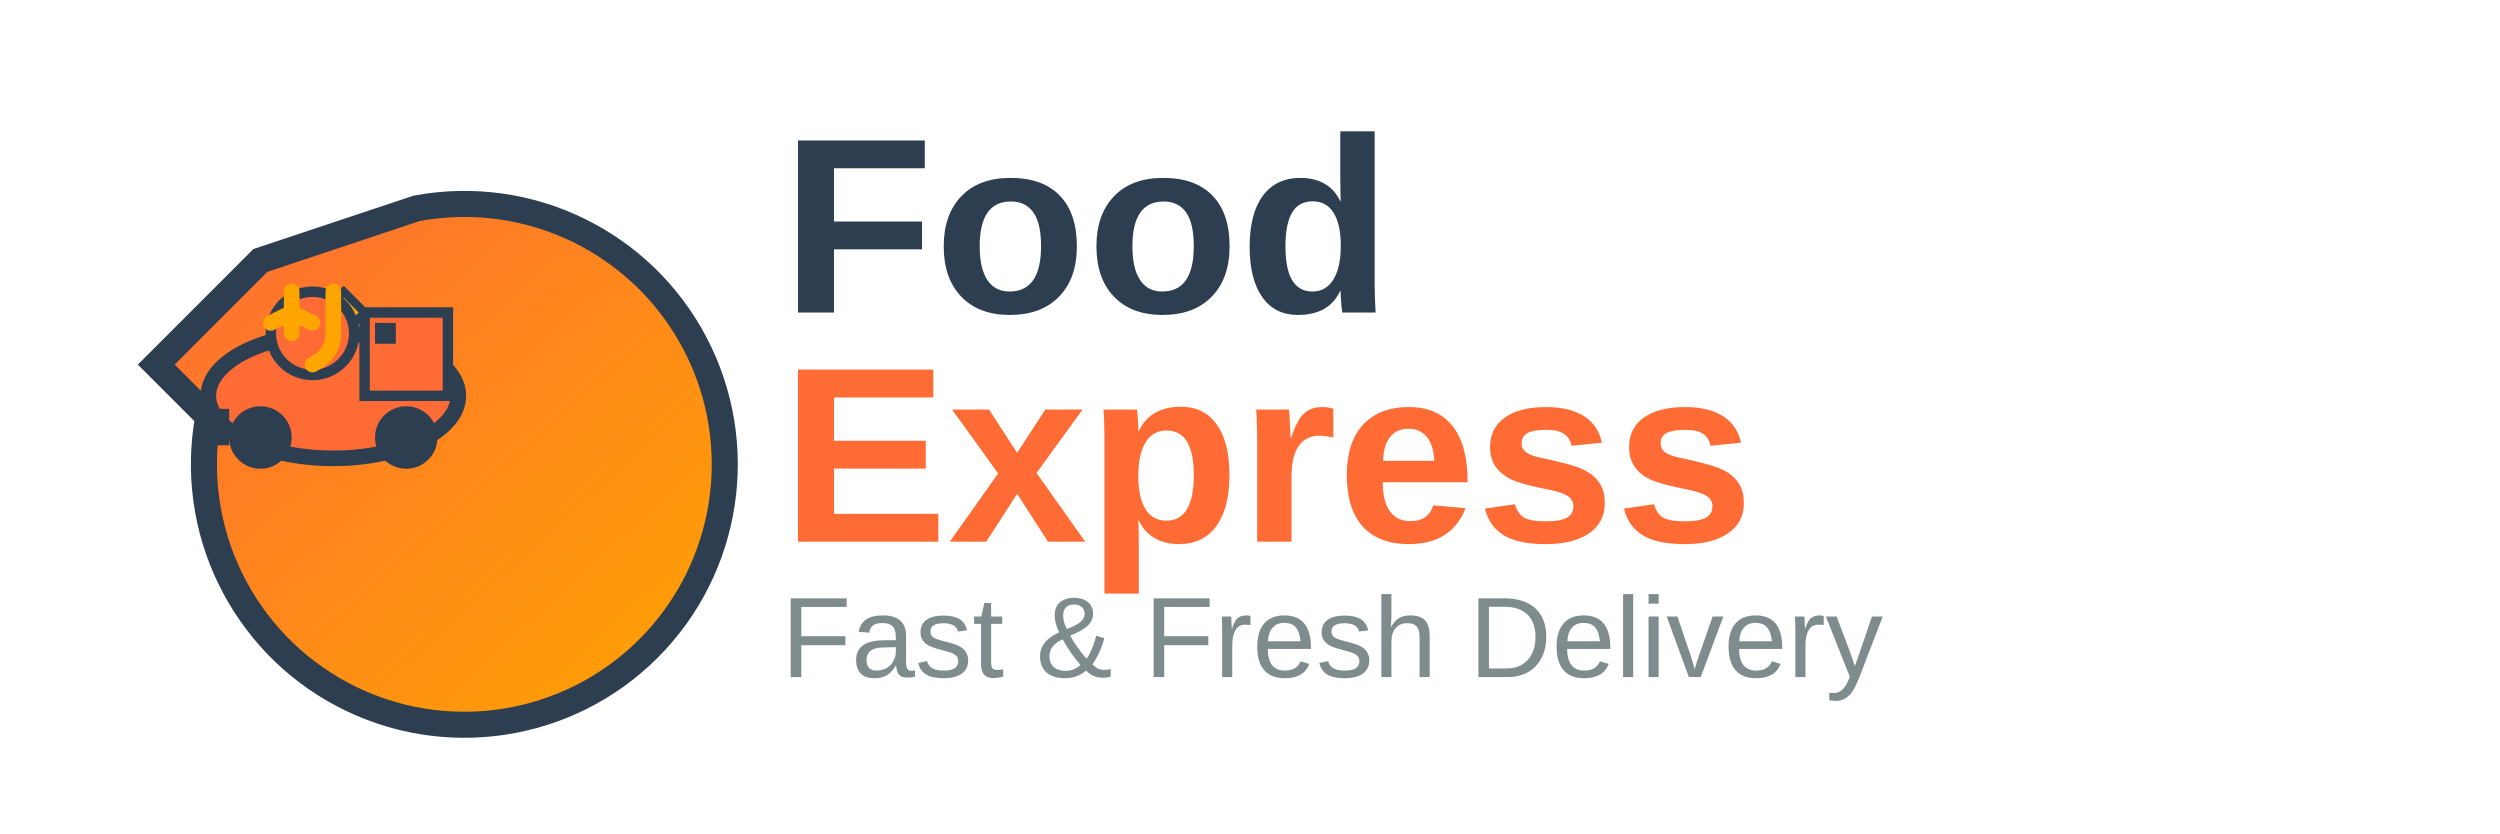
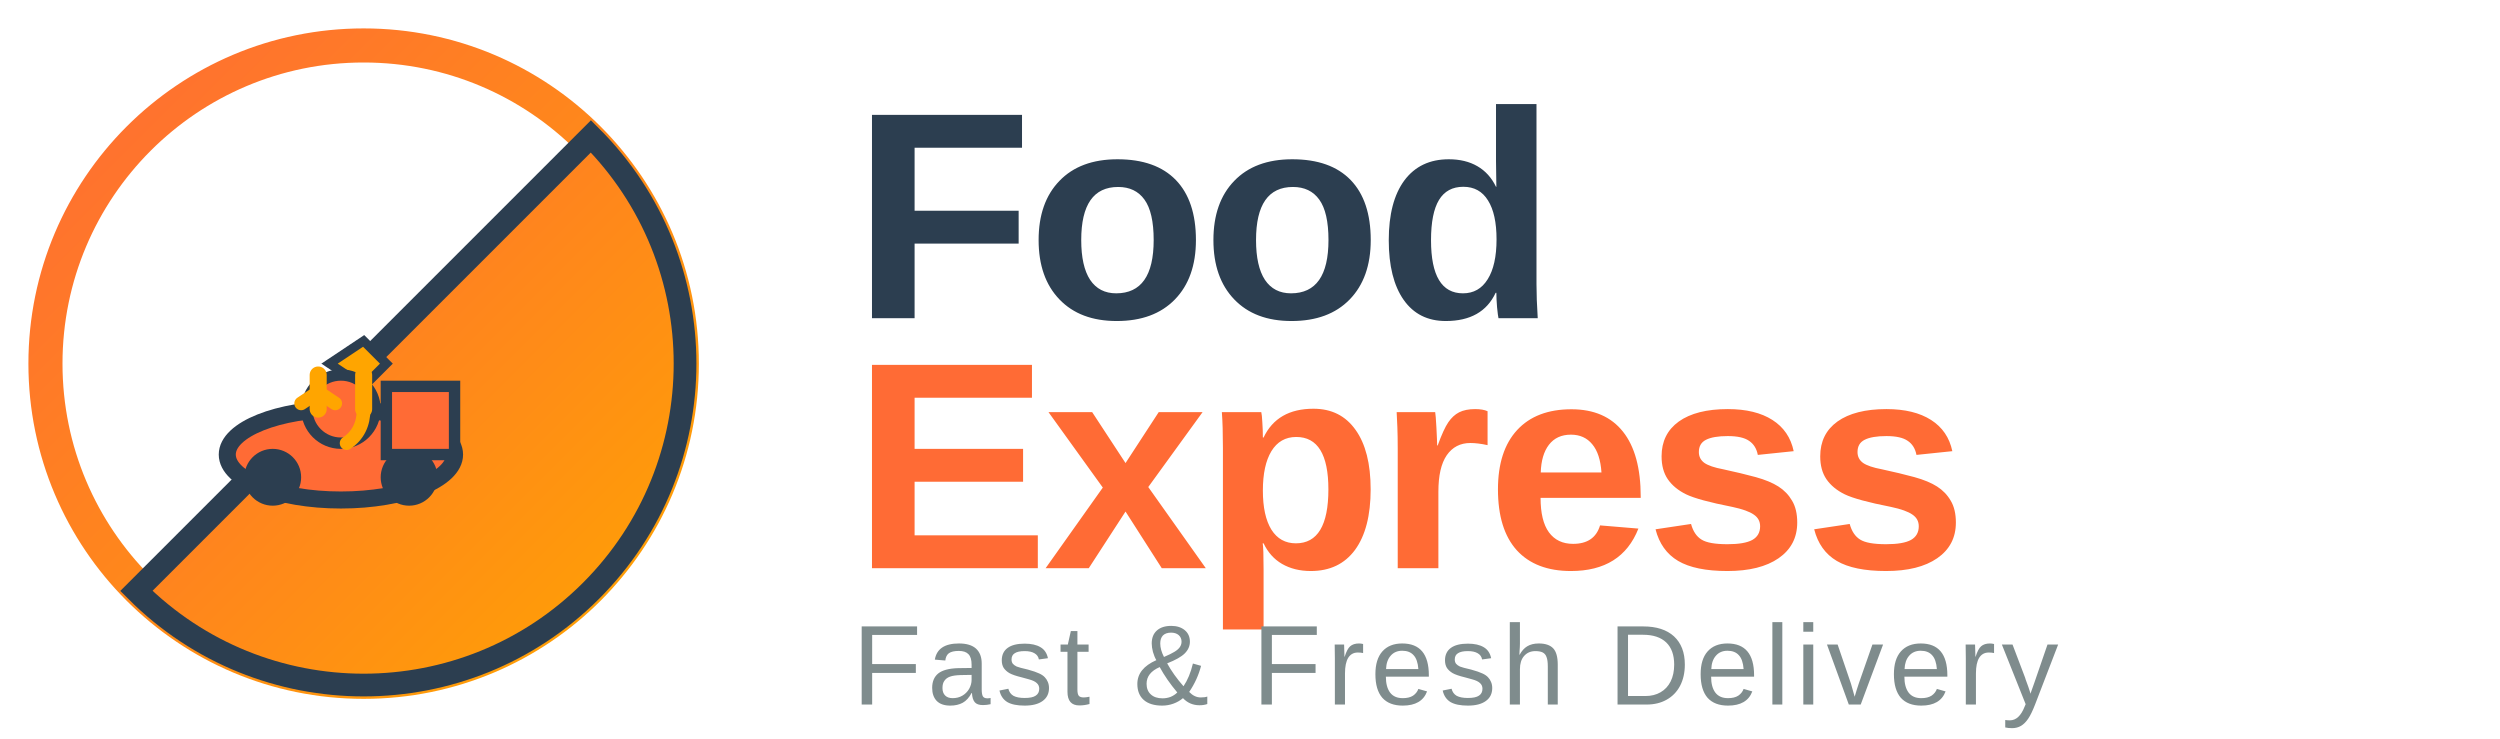
- <svg xmlns="http://www.w3.org/2000/svg" width="240" height="80" viewBox="0 0 240 80">
+ <svg xmlns="http://www.w3.org/2000/svg" width="220" height="65" viewBox="0 0 220 65">
  <defs>
-     <linearGradient id="orangeGrad" x1="0%" y1="0%" x2="100%" y2="100%">
-       <stop offset="0%" style="stop-color:#FF6B35;stop-opacity:1" />
-       <stop offset="100%" style="stop-color:#FFA500;stop-opacity:1" />
+     <linearGradient id="orangeGradient" x1="0%" y1="0%" x2="100%" y2="100%">
+       <stop offset="0%" style="stop-color:#FF6B35" />
+       <stop offset="100%" style="stop-color:#FFA500" />
    </linearGradient>
  </defs>
-   <path d="M 40 20 A 25 25 0 1 1 20 40 L 15 35 L 25 25 Z" fill="url(#orangeGrad)" stroke="#2C3E50" stroke-width="2.5" />
-   <ellipse cx="32" cy="38" rx="12" ry="6" fill="#FF6B35" stroke="#2C3E50" stroke-width="1.5" />
-   <circle cx="25" cy="42" r="3" fill="#2C3E50" />
-   <circle cx="39" cy="42" r="3" fill="#2C3E50" />
-   <line x1="20" y1="42" x2="22" y2="42" stroke="#2C3E50" stroke-width="1.5" />
-   <line x1="20" y1="40" x2="22" y2="40" stroke="#2C3E50" stroke-width="1.5" />
-   <rect x="35" y="30" width="8" height="8" fill="#FF6B35" stroke="#2C3E50" stroke-width="1" />
-   <rect x="36" y="31" width="2" height="2" fill="#2C3E50" />
-   <path d="M 33 32 L 31 30 L 33 28 L 35 30 Z" fill="#FFA500" stroke="#2C3E50" stroke-width="0.8" />
-   <circle cx="30" cy="32" r="4" fill="#FF6B35" stroke="#2C3E50" stroke-width="1" />
-   <path d="M 28 28 L 28 32 M 28 30 L 26 31 M 28 30 L 30 31" stroke="#FFA500" stroke-width="1.5" stroke-linecap="round" fill="none" />
-   <path d="M 32 28 L 32 32 M 32 32 Q 32 34 30 35" stroke="#FFA500" stroke-width="1.5" stroke-linecap="round" fill="none" />
-   <text x="75" y="30" font-family="Arial, sans-serif" font-size="24" font-weight="bold" fill="#2C3E50">Food</text>
-   <text x="75" y="52" font-family="Arial, sans-serif" font-size="24" font-weight="bold" fill="#FF6B35">Express</text>
-   <text x="75" y="65" font-family="Arial, sans-serif" font-size="11" fill="#7F8C8D">Fast &amp; Fresh Delivery</text>
+   <g transform="translate(32, 32)">
+     <circle cx="0" cy="0" r="28" fill="none" stroke="url(#orangeGradient)" stroke-width="3" />
+     <path d="M 20 -20 A 28 28 0 0 1 -20 20 L -15 15 L 15 -15 Z" fill="url(#orangeGradient)" stroke="#2C3E50" stroke-width="2" />
+     <ellipse cx="-2" cy="8" rx="10" ry="4" fill="#FF6B35" stroke="#2C3E50" stroke-width="1.5" />
+     <circle cx="-8" cy="10" r="2.5" fill="#2C3E50" />
+     <circle cx="4" cy="10" r="2.5" fill="#2C3E50" />
+     <rect x="2" y="2" width="6" height="6" fill="#FF6B35" stroke="#2C3E50" stroke-width="1" />
+     <path d="M 0 2 L -3 0 L 0 -2 L 2 0 Z" fill="#FFA500" stroke="#2C3E50" stroke-width="0.8" />
+     <circle cx="-2" cy="4" r="3" fill="#FF6B35" stroke="#2C3E50" stroke-width="1" />
+     <line x1="-4" y1="1" x2="-4" y2="4" stroke="#FFA500" stroke-width="1.5" stroke-linecap="round" />
+     <line x1="-4" y1="2.5" x2="-5.5" y2="3.5" stroke="#FFA500" stroke-width="1.2" stroke-linecap="round" />
+     <line x1="-4" y1="2.5" x2="-2.5" y2="3.5" stroke="#FFA500" stroke-width="1.2" stroke-linecap="round" />
+     <line x1="0" y1="1" x2="0" y2="4" stroke="#FFA500" stroke-width="1.5" stroke-linecap="round" />
+     <path d="M 0 4 Q 0 6 -1.5 7" stroke="#FFA500" stroke-width="1.2" fill="none" stroke-linecap="round" />
+   </g>
+   <text x="75" y="28" font-family="'Segoe UI', Arial, sans-serif" font-size="26" font-weight="700" fill="#2C3E50" letter-spacing="-0.5">Food</text>
+   <text x="75" y="50" font-family="'Segoe UI', Arial, sans-serif" font-size="26" font-weight="700" fill="#FF6B35" letter-spacing="-0.5">Express</text>
+   <text x="75" y="62" font-family="'Segoe UI', Arial, sans-serif" font-size="10" fill="#7F8C8D" letter-spacing="0.5">Fast &amp; Fresh Delivery</text>
</svg>
